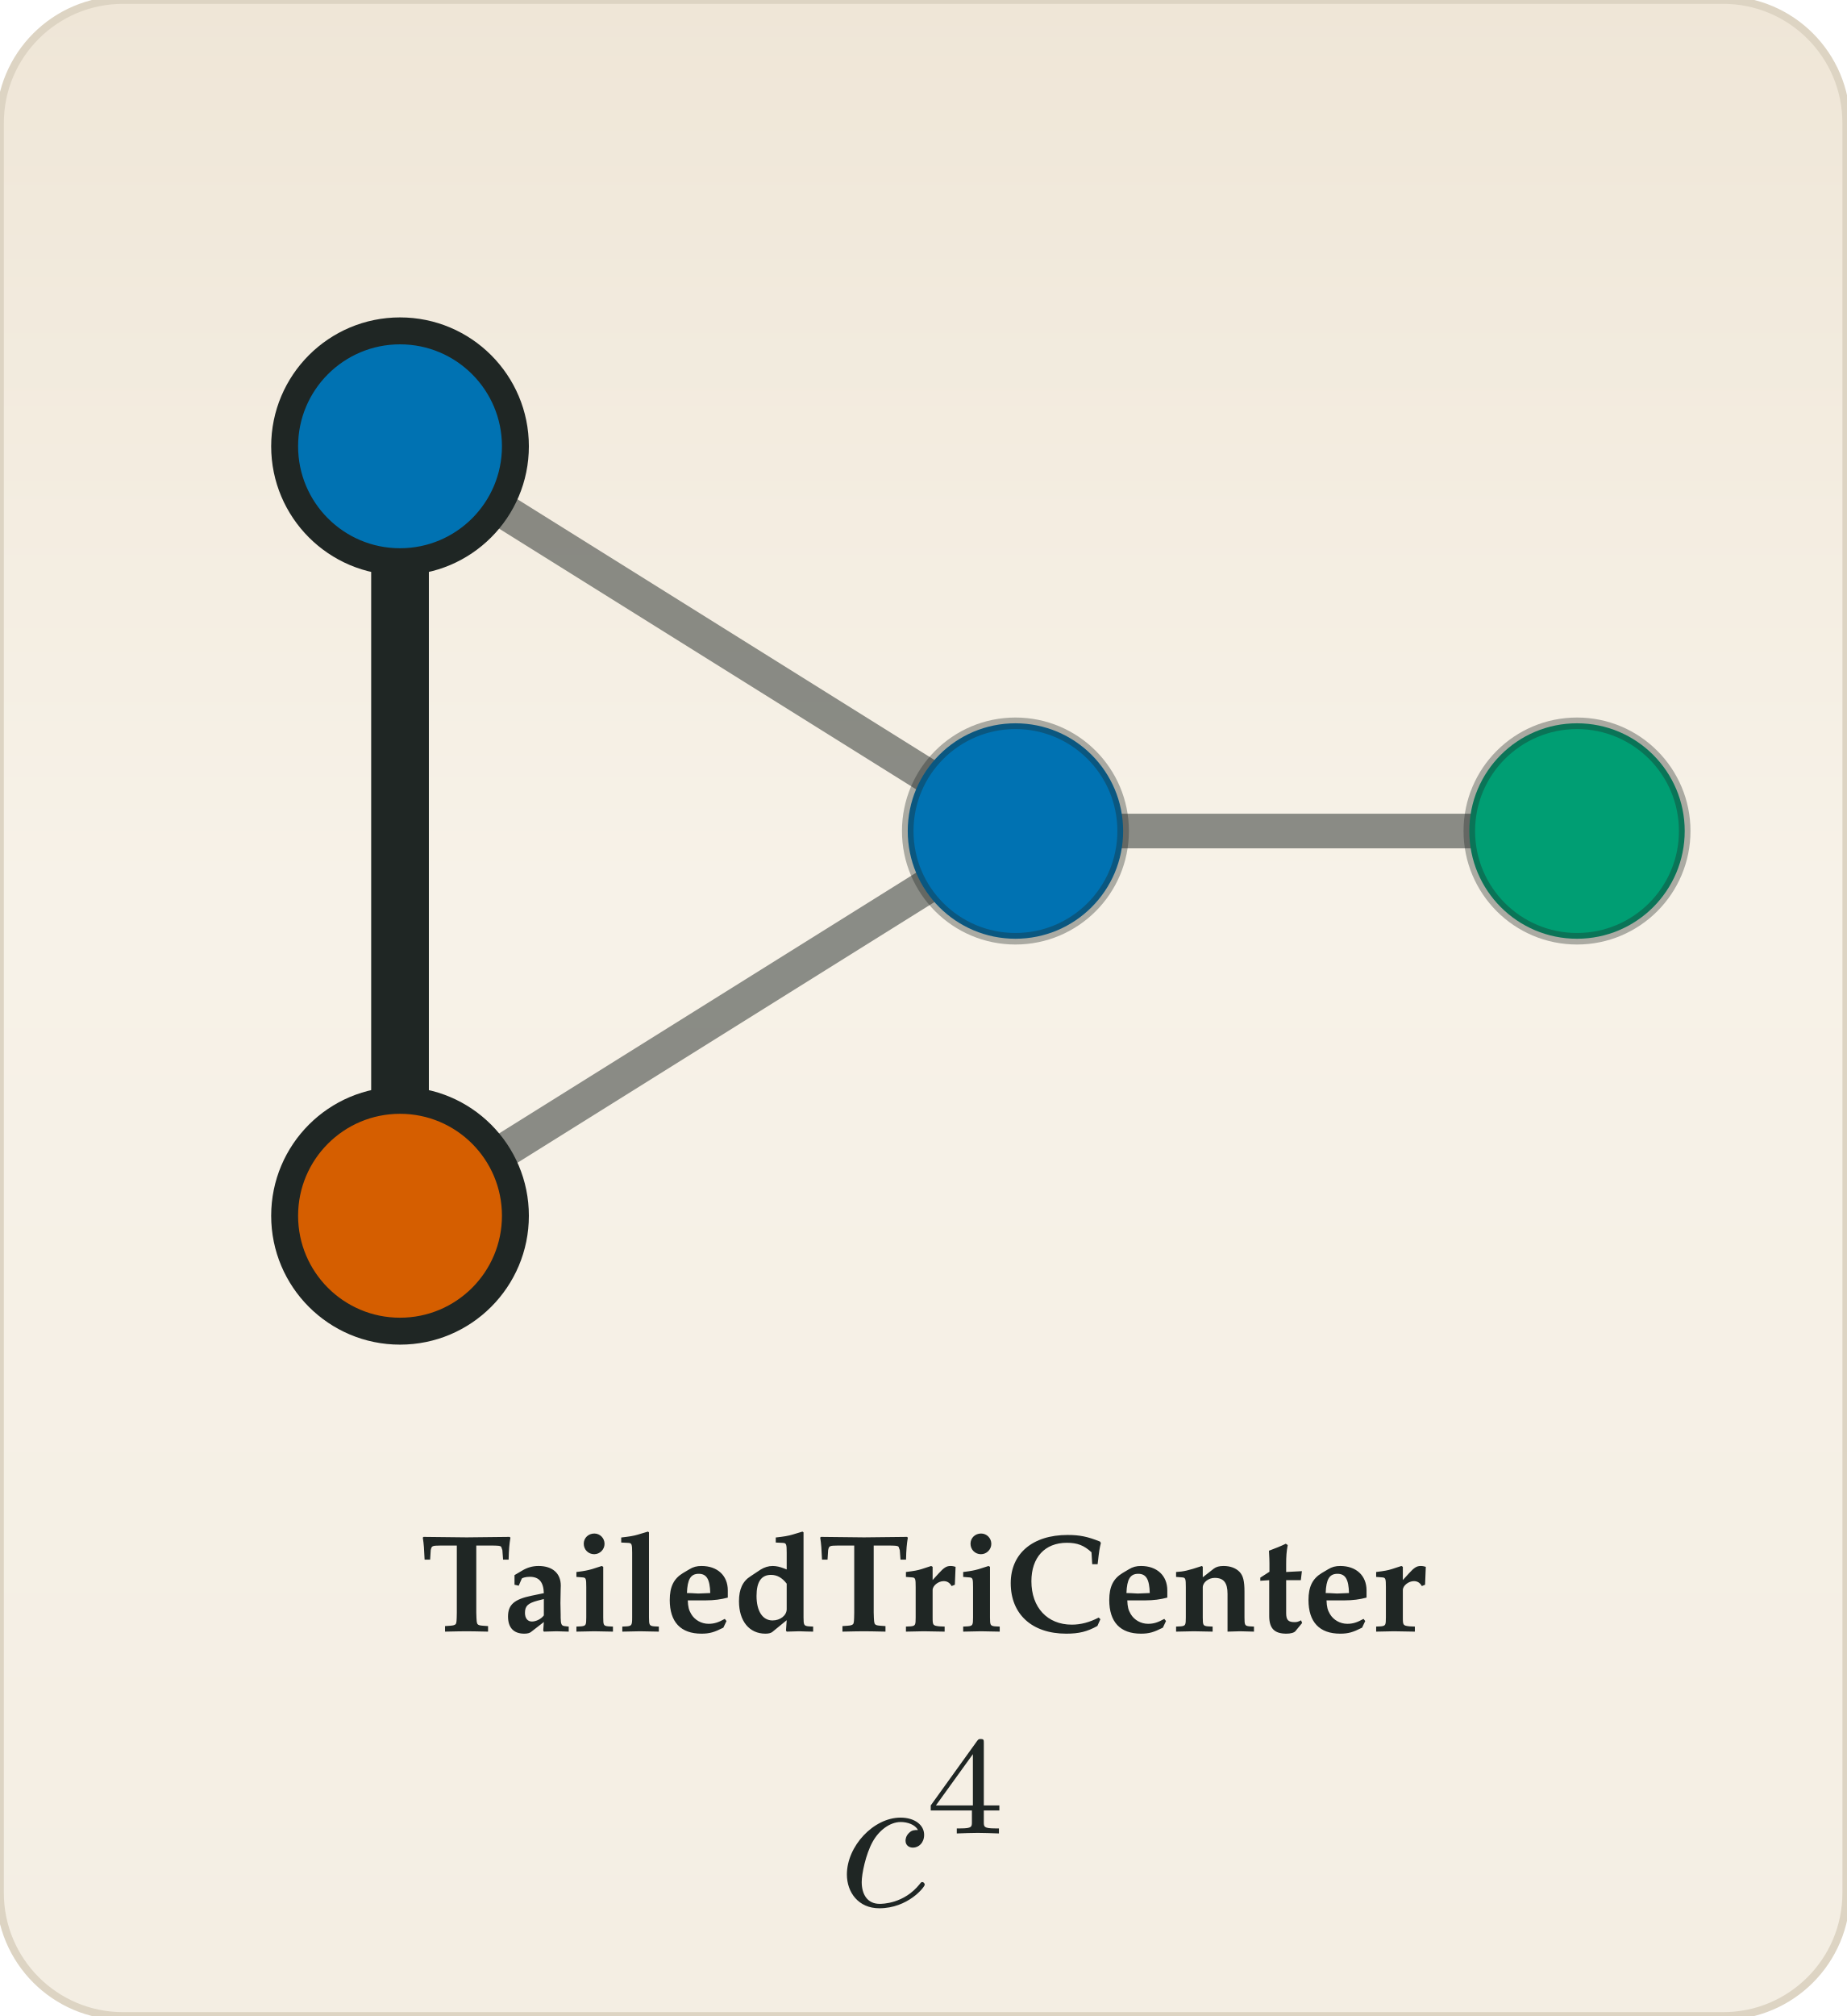
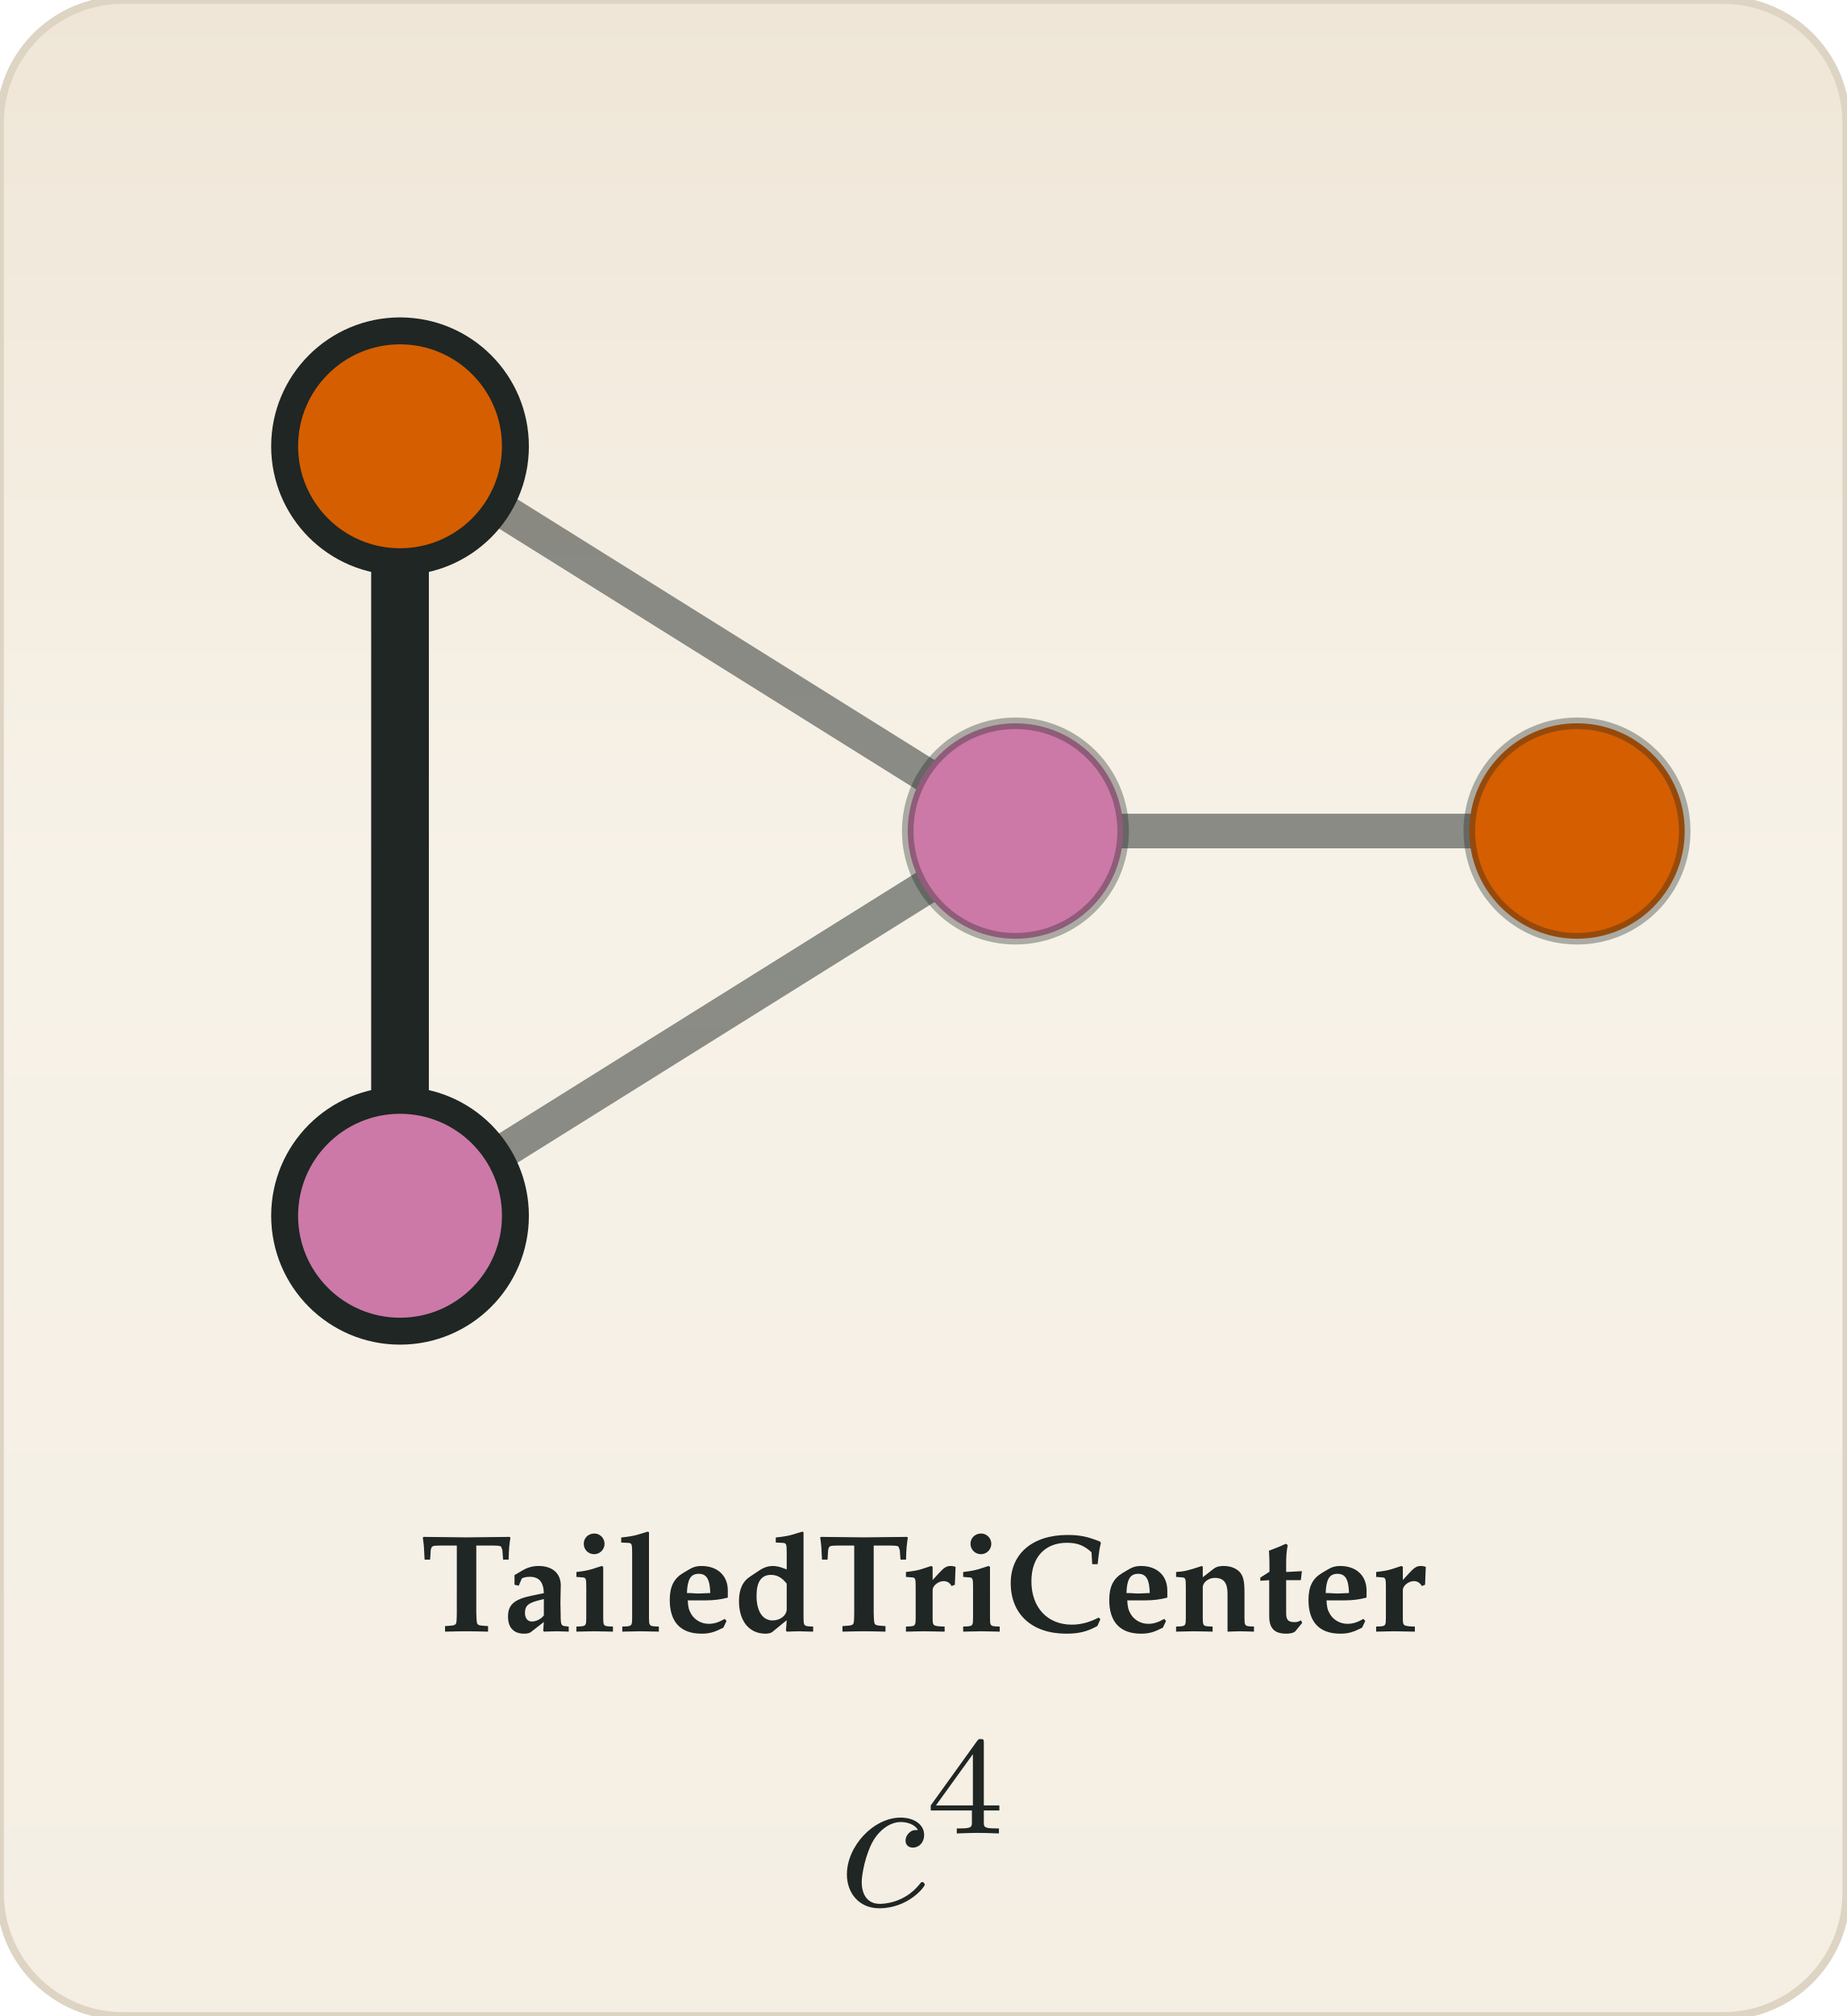
<svg xmlns="http://www.w3.org/2000/svg" xmlns:xlink="http://www.w3.org/1999/xlink" viewBox="0 0 240 262" width="240" height="262" role="img" aria-label="TailedTriCenter (orbit 7)">
  <defs>
    <linearGradient id="paper" x1="0" y1="0" x2="0" y2="262" gradientUnits="userSpaceOnUse">
      <stop offset="0" stop-color="#efe6d7" />
      <stop offset="0.44" stop-color="#f7f2e8" />
      <stop offset="1" stop-color="#f4eee3" />
    </linearGradient>
  </defs>
  <rect width="240" height="262" rx="16" fill="url(#paper)" stroke="#ddd4c3" stroke-width="1" />
  <line x1="52.0" y1="158.0" x2="132.0" y2="108.0" stroke="#1f2624" stroke-opacity="0.5" stroke-width="4.5" stroke-linecap="round" />
  <line x1="52.0" y1="58.0" x2="132.0" y2="108.0" stroke="#1f2624" stroke-opacity="0.5" stroke-width="4.5" stroke-linecap="round" />
  <line x1="132.0" y1="108.0" x2="205.0" y2="108.0" stroke="#1f2624" stroke-opacity="0.5" stroke-width="4.5" stroke-linecap="round" />
  <line x1="52.0" y1="58.0" x2="52.0" y2="158.0" stroke="#1f2624" stroke-width="7.5" stroke-linecap="round" />
-   <circle cx="52.0" cy="58.0" r="15" fill="#0072B2" stroke="#1f2624" stroke-width="3.5" stroke-opacity="1.0" />
-   <circle cx="52.0" cy="158.0" r="15" fill="#D55E00" stroke="#1f2624" stroke-width="3.5" stroke-opacity="1.0" />
-   <circle cx="132.0" cy="108.0" r="14" fill="#0072B2" stroke="#1f2624" stroke-width="1.5" stroke-opacity="0.35" />
-   <circle cx="205.0" cy="108.0" r="14" fill="#009E73" stroke="#1f2624" stroke-width="1.5" stroke-opacity="0.35" />
+   <circle cx="52.0" cy="58.0" r="15" fill="#D55E00" stroke="#1f2624" stroke-width="3.5" stroke-opacity="1.0" />
+   <circle cx="52.0" cy="158.0" r="15" fill="#CC79A7" stroke="#1f2624" stroke-width="3.5" stroke-opacity="1.0" />
+   <circle cx="132.0" cy="108.0" r="14" fill="#CC79A7" stroke="#1f2624" stroke-width="1.5" stroke-opacity="0.35" />
+   <circle cx="205.0" cy="108.0" r="14" fill="#D55E00" stroke="#1f2624" stroke-width="1.5" stroke-opacity="0.35" />
  <text x="120.0" y="212" text-anchor="middle" font-family="Iowan Old Style, Palatino Linotype, Book Antiqua, Georgia, serif" font-size="18" font-weight="600" fill="#1f2624">TailedTriCenter</text>
  <svg x="110.09" y="226.00" width="19.82" height="22.00" viewBox="-69.599 -70.214 7.592 8.425" overflow="visible">
    <g fill="#1f2624">
      <defs>
        <path id="f7_g1-52" d="M3.689-1.144V-1.395H2.915V-4.505C2.915-4.652 2.915-4.7 2.762-4.7C2.678-4.7 2.65-4.7 2.58-4.603L.272-1.395V-1.144H2.322V-.572C2.322-.335 2.322-.251 1.757-.251H1.569V0C1.918-.014 2.364-.028 2.615-.028C2.873-.028 3.32-.014 3.668 0V-.251H3.48C2.915-.251 2.915-.335 2.915-.572V-1.144H3.689ZM2.371-3.947V-1.395H.53L2.371-3.947Z" />
        <path id="f7_g0-99" d="M3.945-3.786C3.786-3.786 3.646-3.786 3.507-3.646C3.347-3.497 3.328-3.328 3.328-3.258C3.328-3.019 3.507-2.909 3.696-2.909C3.985-2.909 4.254-3.148 4.254-3.547C4.254-4.035 3.786-4.403 3.078-4.403C1.733-4.403 .408-2.979 .408-1.574C.408-.677 .986 .11 2.022 .11C3.447 .11 4.284-.946 4.284-1.066C4.284-1.126 4.224-1.196 4.164-1.196C4.115-1.196 4.095-1.176 4.035-1.096C3.248-.11 2.162-.11 2.042-.11C1.415-.11 1.146-.598 1.146-1.196C1.146-1.604 1.345-2.57 1.684-3.188C1.993-3.756 2.54-4.184 3.088-4.184C3.427-4.184 3.806-4.055 3.945-3.786Z" />
      </defs>
      <g id="f7_page">
        <use x="-70.007" y="-61.898" xlink:href="#f7_g0-99" />
        <use x="-65.696" y="-65.513" xlink:href="#f7_g1-52" />
      </g>
    </g>
  </svg>
</svg>
